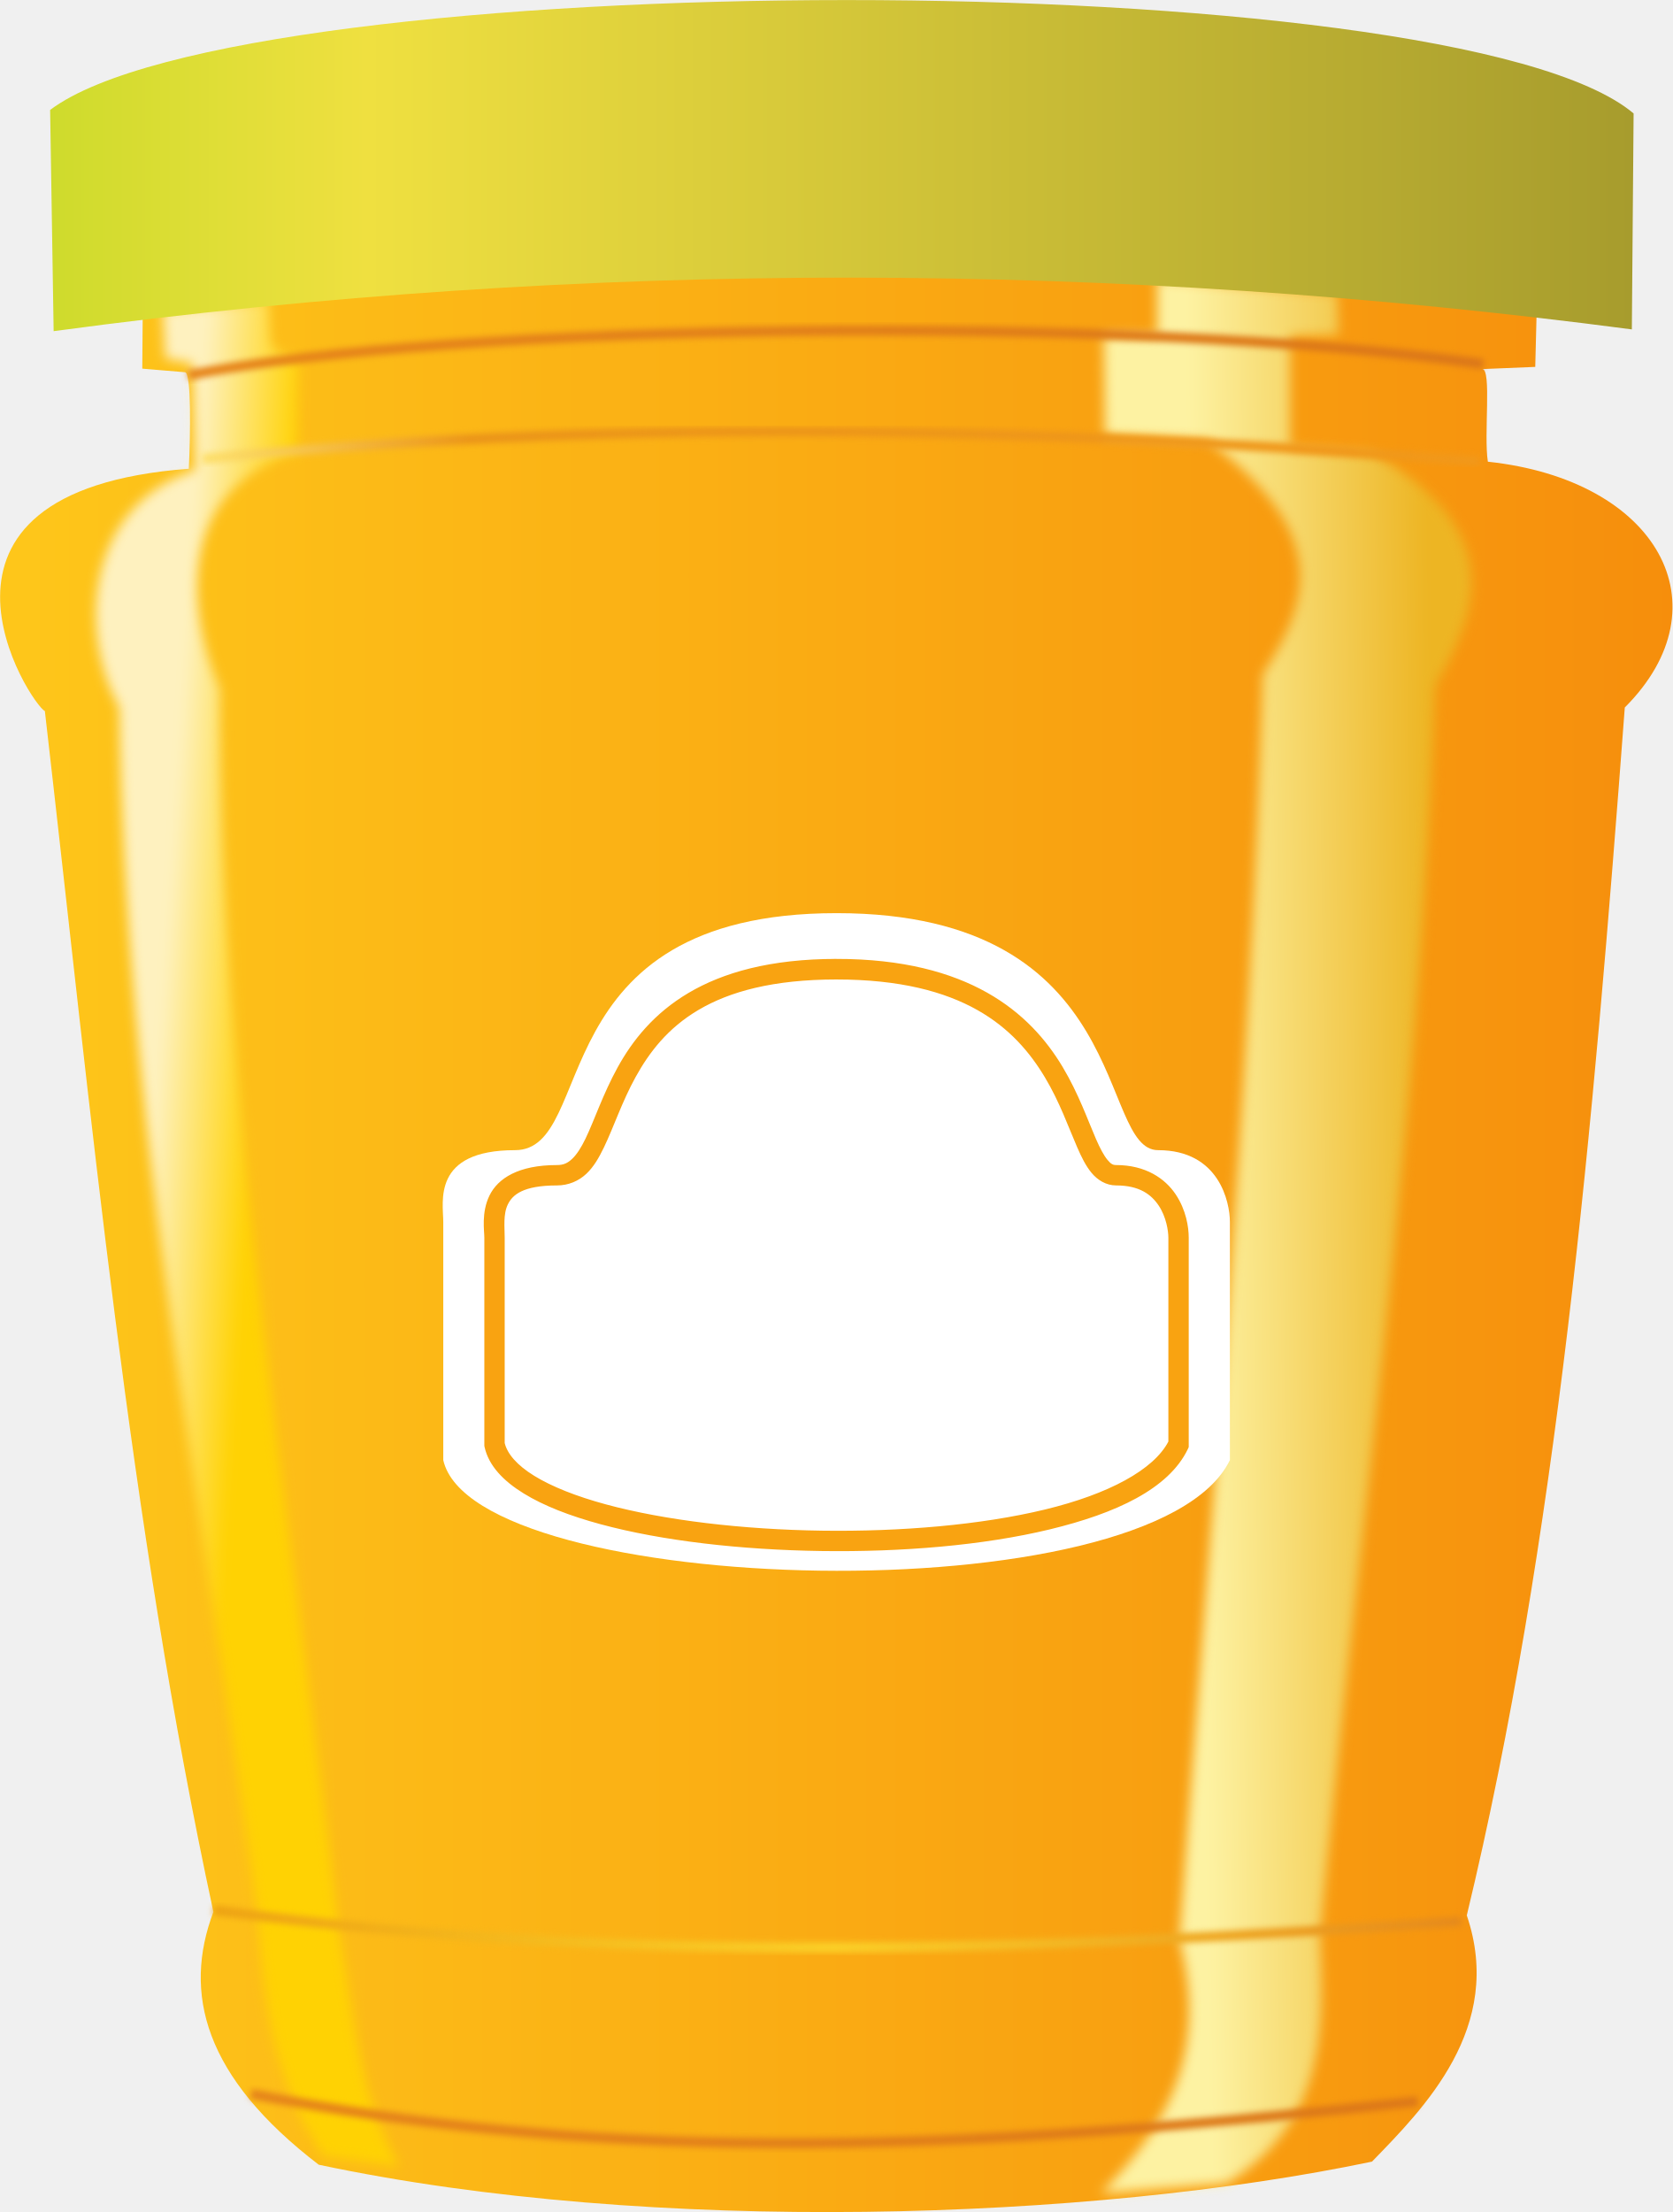
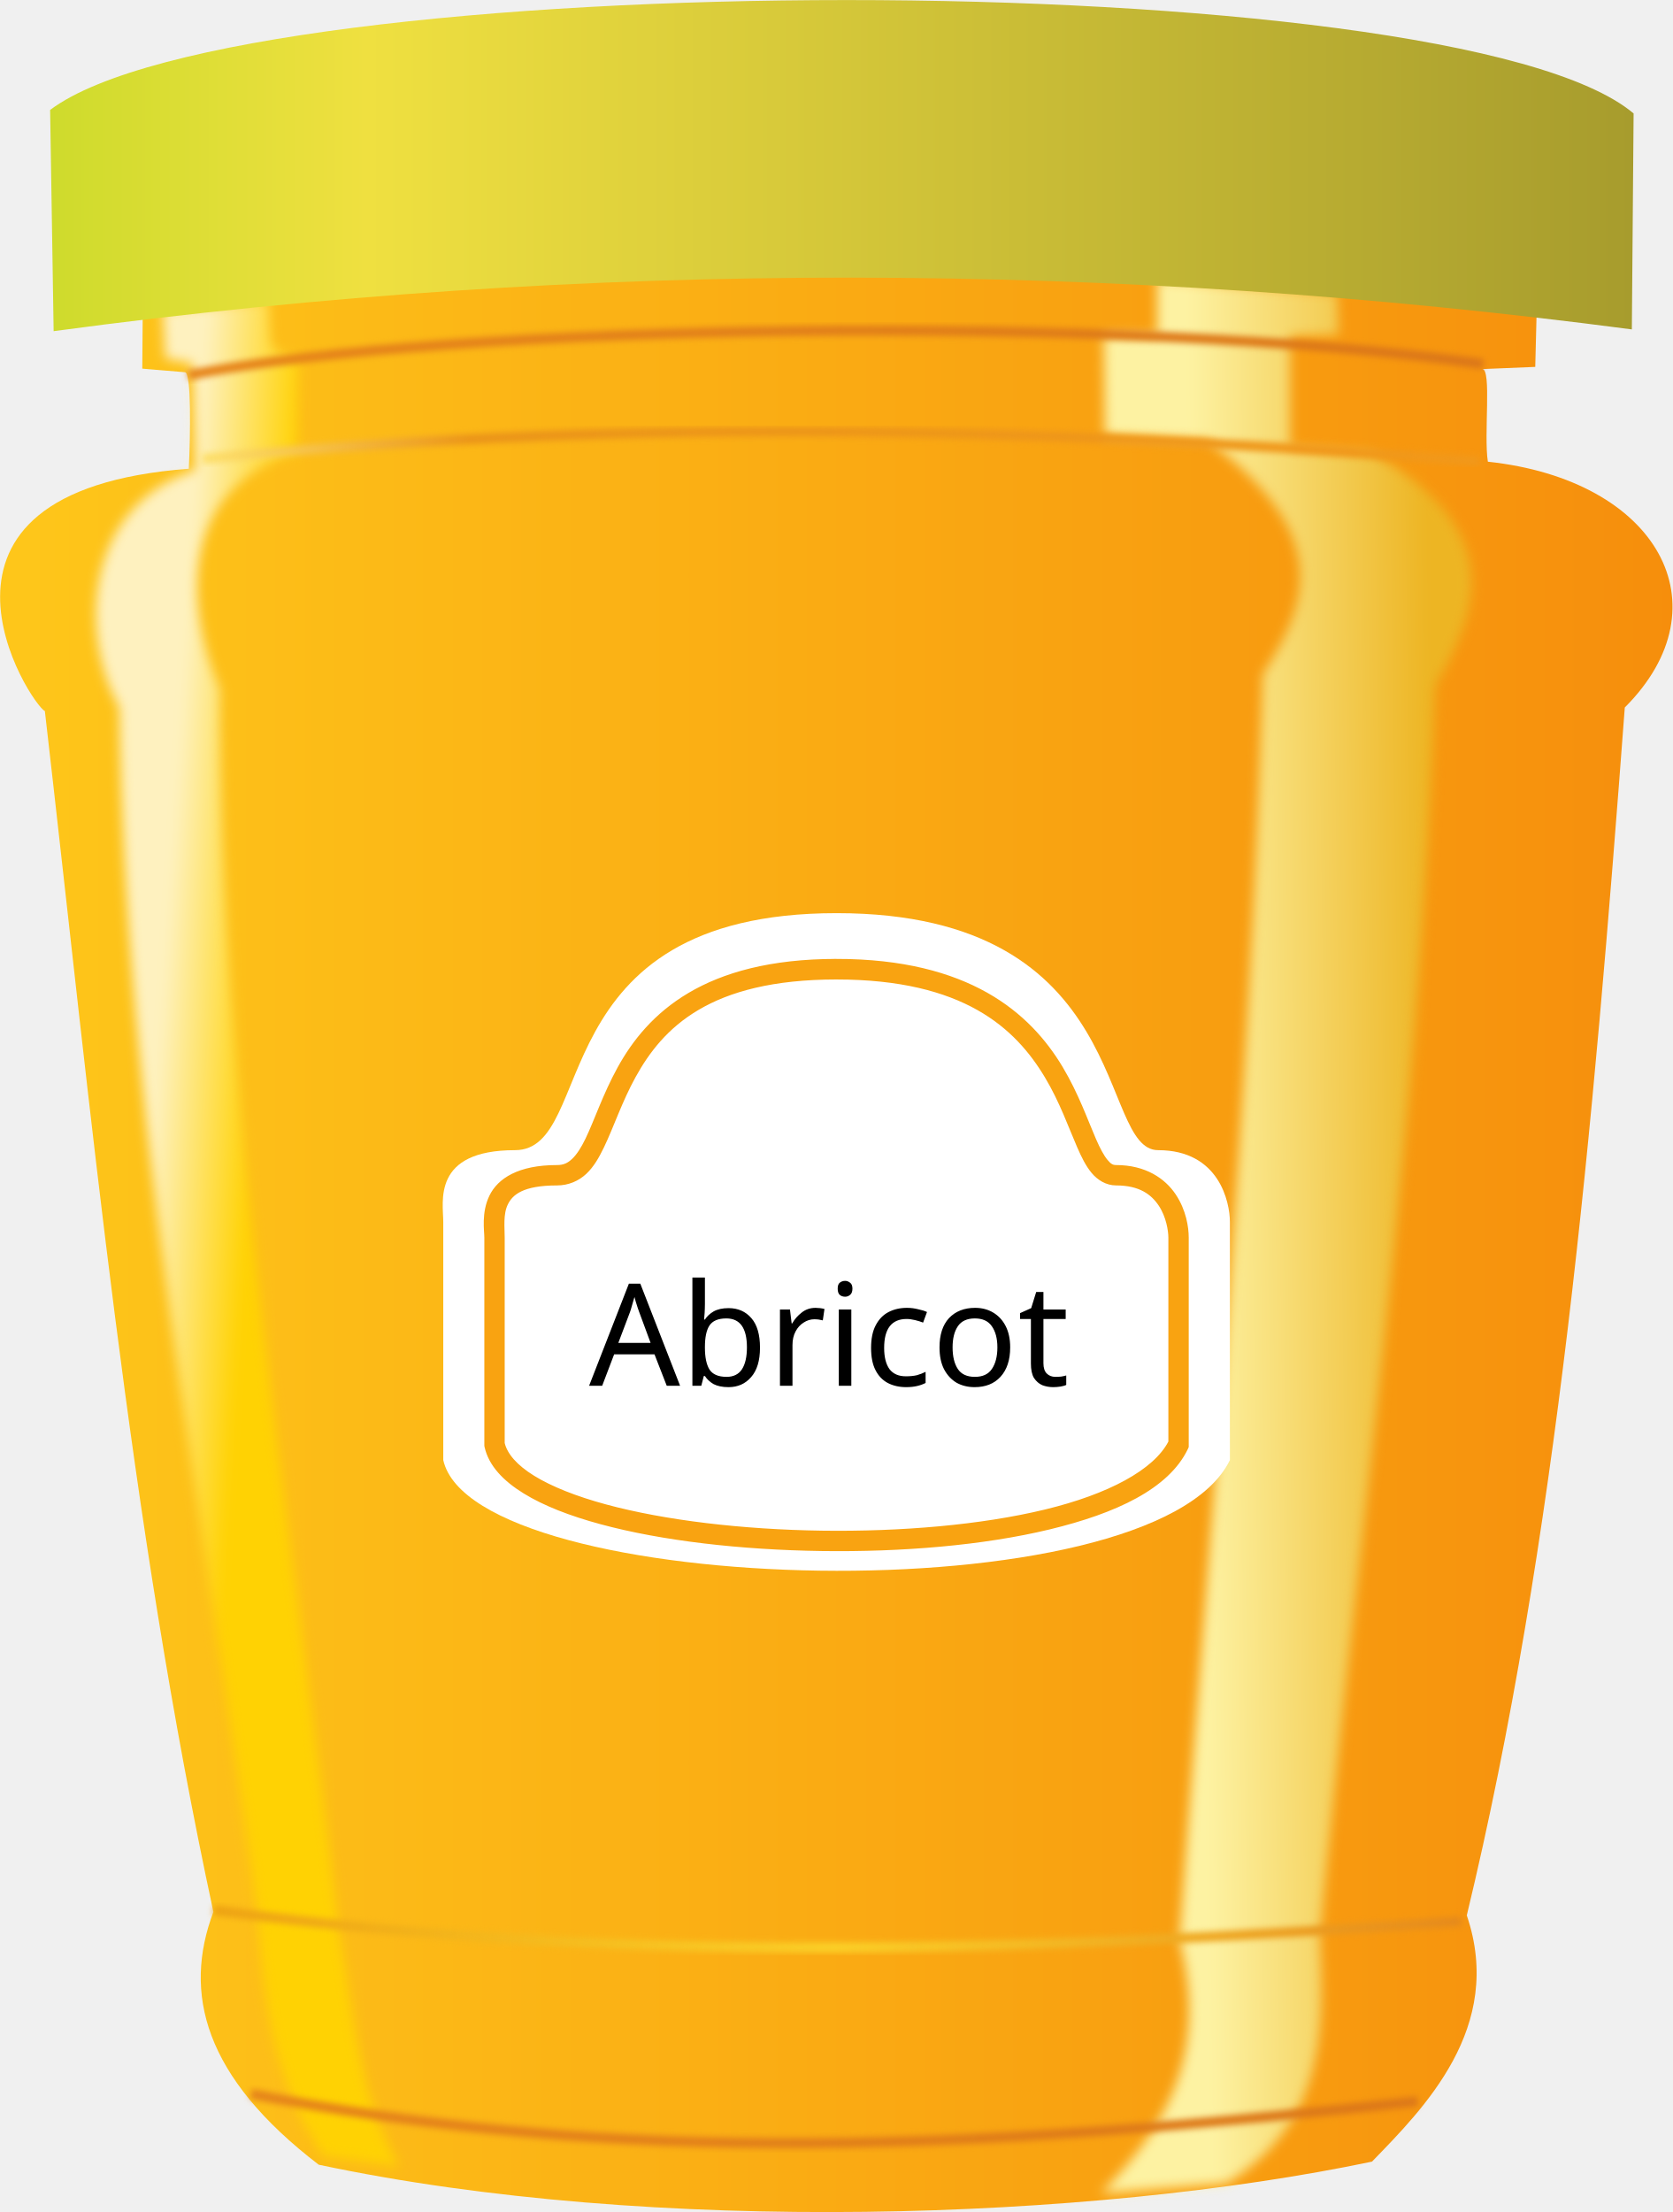
- <svg xmlns="http://www.w3.org/2000/svg" id="svg10495" viewBox="0 0 93.928 124.22" version="1.1">
+ <svg xmlns="http://www.w3.org/2000/svg" id="svg10495" viewBox="0 0 93.928 124.22" version="1.1" width="100%" height="100%">
  <defs id="defs10497">
    <linearGradient id="linearGradient9577-6-2-5" y2="412.88" gradientUnits="userSpaceOnUse" y1="412.88" x2="554.74" x1="385.11">
      <stop id="stop9573-8-4-9" stop-color="#fec71a" offset="0" />
      <stop id="stop9575-3-4-7" stop-color="#f68e0c" offset="1" />
    </linearGradient>
    <linearGradient id="linearGradient9631-6-6-7" y2="398.18" gradientUnits="userSpaceOnUse" y1="397.53" x2="410.79" x1="400.77">
      <stop id="stop9626-1-2-9" stop-color="#fef1bf" offset="0" />
      <stop id="stop9628-3-9-5" stop-color="#ffd203" offset="1" />
    </linearGradient>
    <filter id="filter9637-0-0-9" color-interpolation-filters="sRGB">
      <feGaussianBlur id="feGaussianBlur9639-6-5-4" stdDeviation="0.547" />
    </filter>
    <linearGradient id="linearGradient9647-8-5-8" y2="403.9" gradientUnits="userSpaceOnUse" y1="404.22" x2="530.41" x1="506.63">
      <stop id="stop9643-9-5-7" stop-color="#fdf2a2" offset="0" />
      <stop id="stop9645-2-1-8" stop-color="#edb523" offset="1" />
    </linearGradient>
    <filter id="filter9657-7-1-5" color-interpolation-filters="sRGB">
      <feGaussianBlur id="feGaussianBlur9659-1-0-6" stdDeviation="0.576" />
    </filter>
    <linearGradient id="linearGradient9736-4-7-0" y2="473.75" gradientUnits="userSpaceOnUse" y1="473.75" x2="533.44" x1="406.66">
      <stop id="stop9732-5-0-6" stop-color="#eda213" offset="0" />
      <stop id="stop9738-3-1-7" stop-color="#fbd128" offset=".5" />
      <stop id="stop9734-7-6-0" stop-color="#e5891c" offset="1" />
    </linearGradient>
    <filter id="filter9740-9-8-6" height="1.411" width="1.012" y="-.206" x="-.006" color-interpolation-filters="sRGB">
      <feGaussianBlur id="feGaussianBlur9742-0-9-6" stdDeviation="0.324" />
    </filter>
    <linearGradient id="linearGradient9677-7-8-9-1" y2="314.02" gradientUnits="userSpaceOnUse" y1="314.02" x2="535.32" x1="404.65">
      <stop id="stop9673-9-2-2-0" stop-color="#e6851a" offset="0" />
      <stop id="stop9675-8-5-3-1" stop-color="#db7719" offset="1" />
    </linearGradient>
    <filter id="filter9679-4-8-7-1" height="1.359" width="1.012" y="-.18" x="-.006" color-interpolation-filters="sRGB">
      <feGaussianBlur id="feGaussianBlur9681-8-6-3-1" stdDeviation="0.338" />
    </filter>
    <filter id="filter9679-7-8-6" height="1.359" width="1.012" y="-.18" x="-.006" color-interpolation-filters="sRGB">
      <feGaussianBlur id="feGaussianBlur9681-7-1-5" stdDeviation="0.338" />
    </filter>
    <linearGradient id="linearGradient9677-5-5-7-9" y2="314.02" gradientUnits="userSpaceOnUse" y1="314.02" x2="535.32" x1="404.65">
      <stop id="stop9724-0-3-6" stop-color="#fee470" offset="0" />
      <stop id="stop9728-9-8-6" stop-color="#ea9419" offset=".216" />
      <stop id="stop9726-3-2-0" stop-color="#f1981a" offset="1" />
    </linearGradient>
    <filter id="filter9679-1-6-8-0" height="1.359" width="1.012" y="-.18" x="-.006" color-interpolation-filters="sRGB">
      <feGaussianBlur id="feGaussianBlur9681-5-7-3-5" stdDeviation="0.338" />
    </filter>
    <linearGradient id="linearGradient10076-6" y2="295.98" gradientUnits="userSpaceOnUse" x2="550.32" y1="295.98" x1="390.65">
      <stop id="stop9663-1-7-5" stop-color="#cedb2c" offset="0" />
      <stop id="stop9669-4-6-1" stop-color="#efe040" offset=".2" />
      <stop id="stop9665-1-6-6" stop-color="#a79c2d" offset="1" />
    </linearGradient>
  </defs>
  <g id="layer1" transform="translate(-235.89 -227.39)">
    <g id="g9783" style="enable-background:new" transform="matrix(.55701 0 0 .55701 21.106 71.827)">
      <path id="path8794" fill="url(#linearGradient9577-6-2-5)" d="m404.64 326.54c-30.049 2.244-15.851 23.871-14.515 24.427 4.694 40.681 8.495 81.66 16.993 121.07-3.088 8.195-0.95 16.628 10.62 25.489 33.637 7.144 77.891 5.63 106.2-0.311 5.194-5.352 13.402-13.519 9.558-24.824 9.079-37.663 12.762-79.522 15.931-121.78 10.29-10.286 3.329-22.948-13.807-24.781-0.428-2.729 0.41-9.378-0.575-9.337l5.354-0.221 0.133-5.266c-45.71-6.597-93.425-4.851-140.54-0.177l-0.044 5.62 4.316 0.362c0.645 0.054 0.536 6.438 0.374 9.728z" />
      <path id="path9612" filter="url(#filter9637-0-0-9)" fill="url(#linearGradient9631-6-6-7)" d="m402.02 310.53 0.25 4.881 2.754 0.501 0.25 10.764c-11.573 3.781-11.533 17.112-7.635 23.906 0.561 41.534 8.451 81.216 13.893 121.53 0.82 9.724 1.536 16.567 6.634 24.532l7.76 1.127c-4.248-7.176-4.641-15.715-6.133-23.781-4.815-41.662-12.081-83.017-12.016-125.29-1.593-3.328-7.004-19.274 7.76-23.781l0.125-9.512s-2.628-0.501-2.754-1.502c-0.125-1.001-0.25-4.381-0.25-4.381z" />
      <path id="path9614" filter="url(#filter9657-7-1-5)" fill="url(#linearGradient9647-8-5-8)" d="m502.28 307.4v5.632h-5.382l0.125 10.138 10.389 0.501c13.148 10.02 9.694 16.907 5.507 23.656-1.285 43.659-5.315 85.072-8.386 127.54 3.097 11.987-1.753 19.149-7.885 25.533l12.641-1.001c9.969-6.165 9.88-15.473 9.387-24.907 3.978-41.903 10.039-81.462 11.64-126.04 2.685-5.155 9.183-14.859-6.508-23.531l-8.136-0.501v-11.265l4.881-0.125-0.125-4.255z" />
      <path id="path9616" d="m407.16 471.86c42.134 5.692 83.984 4.004 125.79 1.127" filter="url(#filter9740-9-8-6)" stroke="url(#linearGradient9736-4-7-0)" stroke-width="1px" fill="none" />
      <path id="path9618" style="color:#000000;enable-background:accumulate" d="m410.91 490.39c41.545 8.08 79.712 4.794 117.65 0.751" filter="url(#filter9679-4-8-7-1)" stroke="url(#linearGradient9677-7-8-9-1)" stroke-width="1px" fill="none" />
      <path id="path9620" d="m404.58 317.12c26.197-5.215 93.945-6.317 130.58-1.131" filter="url(#filter9679-7-8-6)" stroke="url(#linearGradient9677-7-8-9-1)" stroke-width="1px" fill="none" />
      <path id="path9622" style="color:#000000;enable-background:accumulate" d="m406.03 325.55c46.129-4.514 87.954-2.84 128.79 0.25" filter="url(#filter9679-1-6-8-0)" stroke="url(#linearGradient9677-5-5-7-9)" stroke-width="1px" fill="none" />
      <path id="path8800" fill="url(#linearGradient10076-6)" d="m391.01 312.67-0.354-22.303c19.416-14.644 141.46-15.017 159.66 0.354l-0.177 21.772c-51.895-6.83-104.87-7.151-159.13 0.177z" />
      <g id="g10206" style="enable-background:new" transform="matrix(.66377 0 0 .66377 165.61 106.74)">
        <path id="path10200" filter="url(#filter9679-4)" style="color:#000000;enable-background:accumulate" fill="#fff" d="m409.66 434.64c12.683 0 3.496-36 48.845-36s39.579 36 48.845 36c9.266 0 10.902 7.882 10.902 10.902v36.171c-11.594 23.986-114.85 20.803-119.49 0v-36.171c0-3.02-1.78-10.902 10.902-10.902z" />
        <path id="rect10197" style="block-progression:tb;color:#000000;enable-background:accumulate;text-transform:none;text-indent:0" d="m458.5 405.84c-20.06 0-28.575 8.253-33.031 16.344-2.228 4.045-3.522 8.013-4.875 10.812-0.676 1.4-1.373 2.482-2.094 3.156-0.72 0.675-1.399 1-2.469 1-5.784 0-8.808 1.982-10.031 4.5-1.223 2.518-0.75 5.225-0.75 6.281v31.594l0.031 0.156c0.616 2.759 2.786 5.007 5.812 6.875s6.975 3.396 11.625 4.656c9.299 2.52 21.308 3.888 33.5 4.062 12.192 0.174 24.572-0.853 34.625-3.281s17.926-6.124 20.781-12.031l0.125-0.281v-31.75c0-1.548-0.374-4.095-1.938-6.438s-4.446-4.344-8.844-4.344c-0.585 0-0.941-0.203-1.5-0.875s-1.159-1.791-1.781-3.219c-1.244-2.856-2.639-6.887-5.062-10.938-4.846-8.101-14.065-16.281-34.125-16.281zm0 2.625c19.37 0 27.358 7.45 31.875 15 2.258 3.775 3.593 7.612 4.906 10.625 0.656 1.507 1.293 2.804 2.156 3.844 0.863 1.039 2.102 1.812 3.531 1.812 3.659 0 5.525 1.446 6.688 3.188s1.5 3.923 1.5 5v31.031c-2.277 4.448-9.314 8.175-18.938 10.5-9.742 2.353-21.952 3.39-33.969 3.219-12.017-0.172-23.859-1.565-32.844-4-4.492-1.217-8.273-2.711-10.969-4.375-2.665-1.645-4.179-3.413-4.594-5.156v-31.219c0-1.569-0.26-3.591 0.5-5.156 0.76-1.565 2.444-3.031 7.688-3.031 1.687 0 3.174-0.65 4.281-1.688s1.883-2.403 2.625-3.938c1.483-3.069 2.73-6.907 4.812-10.688 4.164-7.56 11.38-14.969 30.75-14.969z" filter="url(#filter9679-4)" stroke="#f9a311" stroke-width=".5" fill="#f9a311" />
      </g>
    </g>
  </g>
+   <text xml:space="preserve" style="font-size:8px;font-style:normal;font-weight:normal;line-height:125%;letter-spacing:0px;word-spacing:0px;fill:#000000;fill-opacity:1;stroke:none;font-family:Sans" x="33.084" y="77.82" id="text3036">
+     <tspan id="tspan3038" x="33.084" y="77.82">Abricot</tspan>
+   </text>
</svg>
